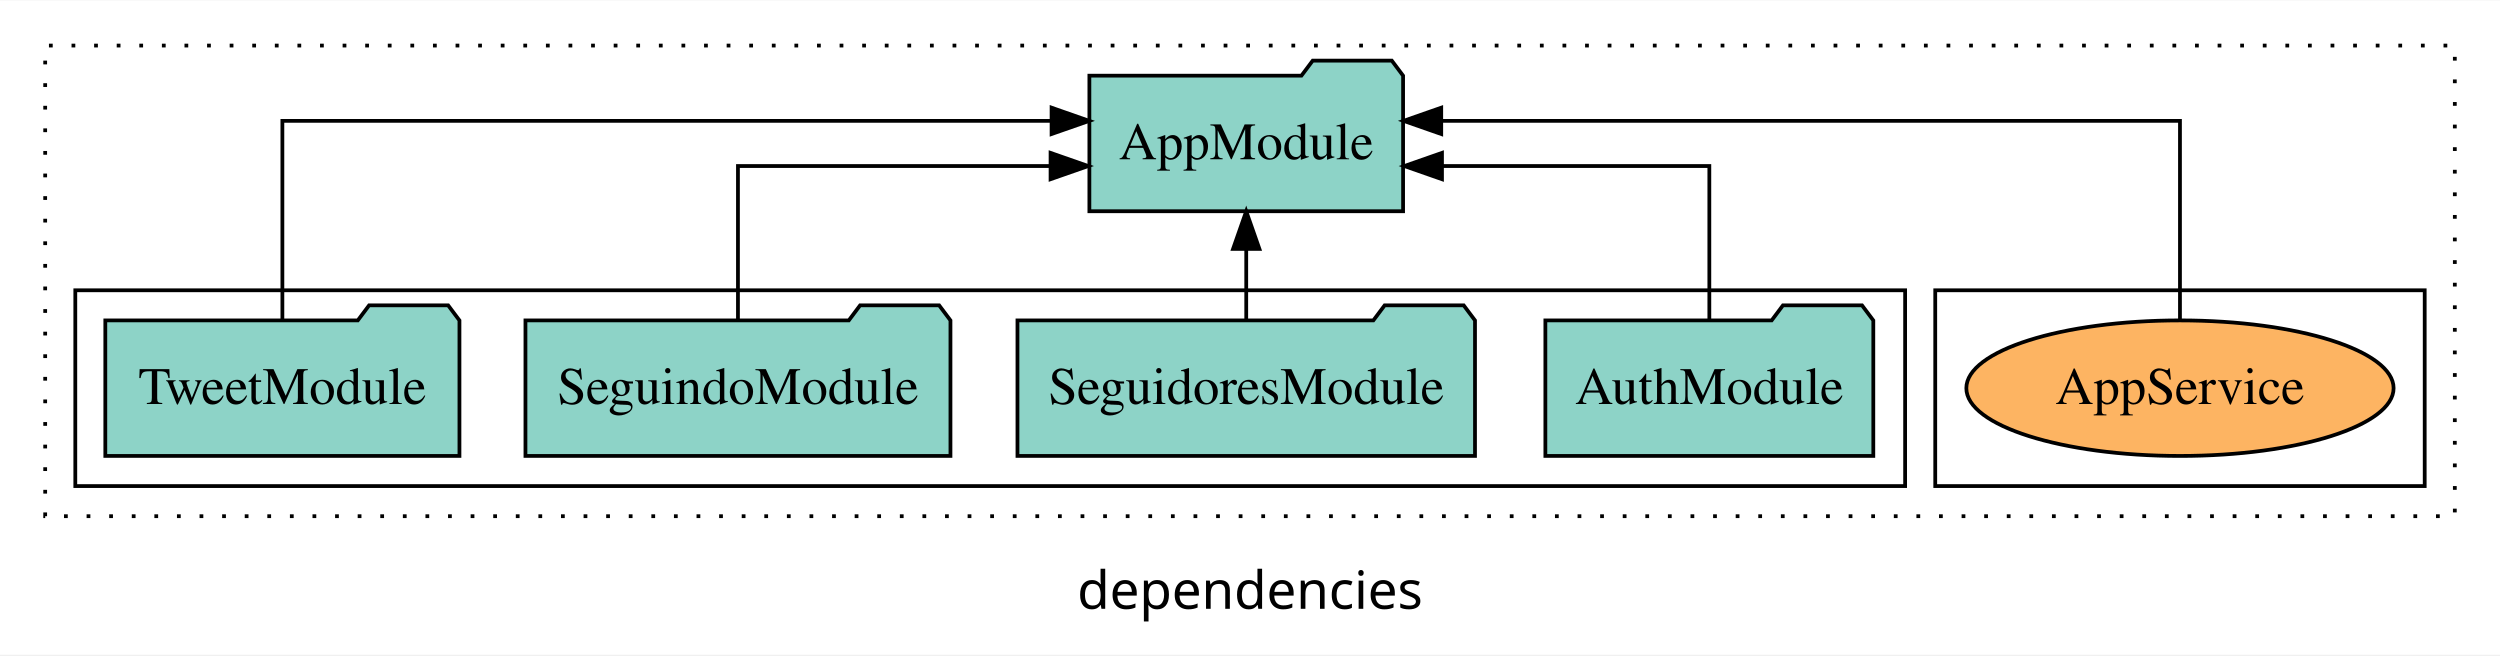
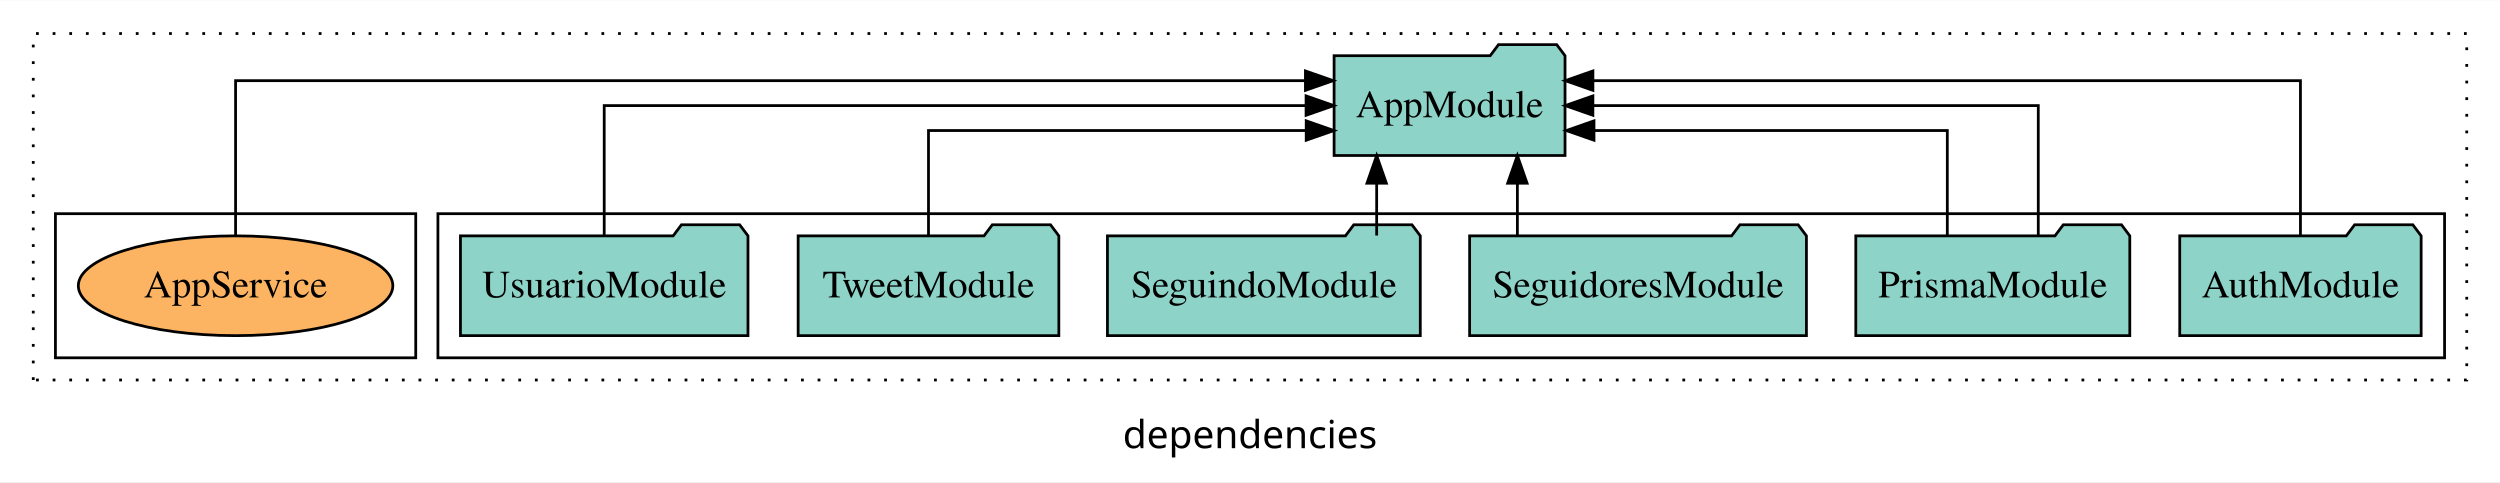
- <svg xmlns="http://www.w3.org/2000/svg" width="664pt" height="174pt" viewBox="0.00 0.00 664.00 173.80">
+ <svg xmlns="http://www.w3.org/2000/svg" width="902pt" height="174pt" viewBox="0.00 0.00 902.00 173.80">
  <g id="graph0" class="graph" transform="scale(1 1) rotate(0) translate(4 169.8)">
-     <polygon fill="white" stroke="transparent" points="-4,4 -4,-169.8 660,-169.8 660,4 -4,4" />
-     <text text-anchor="middle" x="328" y="-8.2" font-family="sans-serif" font-size="14.00">dependencies</text>
+     <polygon fill="white" stroke="transparent" points="-4,4 -4,-169.8 898,-169.8 898,4 -4,4" />
+     <text text-anchor="middle" x="447" y="-8.2" font-family="sans-serif" font-size="14.00">dependencies</text>
    <g id="clust1" class="cluster">
-       <polygon fill="none" stroke="black" stroke-dasharray="1,5" points="8,-32.8 8,-157.8 648,-157.8 648,-32.8 8,-32.8" />
+       <polygon fill="none" stroke="black" stroke-dasharray="1,5" points="8,-32.8 8,-157.8 886,-157.8 886,-32.8 8,-32.8" />
+     </g>
+     <g id="clust3" class="cluster">
+       <polygon fill="none" stroke="black" points="154,-40.8 154,-92.8 878,-92.8 878,-40.8 154,-40.8" />
    </g>
    <g id="clust6" class="cluster">
-       <polygon fill="none" stroke="black" points="510,-40.8 510,-92.8 640,-92.8 640,-40.8 510,-40.8" />
-     </g>
-     <g id="clust3" class="cluster">
-       <polygon fill="none" stroke="black" points="16,-40.8 16,-92.8 502,-92.8 502,-40.8 16,-40.8" />
+       <polygon fill="none" stroke="black" points="16,-40.8 16,-92.8 146,-92.8 146,-40.8 16,-40.8" />
    </g>
    <g id="node1" class="node">
-       <polygon fill="#8dd3c7" stroke="black" points="493.55,-84.8 490.55,-88.8 469.55,-88.8 466.55,-84.8 406.45,-84.8 406.45,-48.8 493.55,-48.8 493.55,-84.8" />
-       <text text-anchor="middle" x="450" y="-62.6" font-family="Times,serif" font-size="14.00">AuthModule</text>
+       <polygon fill="#8dd3c7" stroke="black" points="869.55,-84.8 866.55,-88.8 845.55,-88.8 842.55,-84.8 782.45,-84.8 782.45,-48.8 869.55,-48.8 869.55,-84.8" />
+       <text text-anchor="middle" x="826" y="-62.6" font-family="Times,serif" font-size="14.00">AuthModule</text>
+     </g>
+     <g id="node7" class="node">
+       <polygon fill="#8dd3c7" stroke="black" points="560.66,-149.8 557.66,-153.8 536.66,-153.8 533.66,-149.8 477.34,-149.8 477.34,-113.8 560.66,-113.8 560.66,-149.8" />
+       <text text-anchor="middle" x="519" y="-127.6" font-family="Times,serif" font-size="14.00">AppModule</text>
+     </g>
+     <g id="edge1" class="edge">
+       <path fill="none" stroke="black" d="M826,-85.09C826,-107.01 826,-140.8 826,-140.8 826,-140.8 570.72,-140.8 570.72,-140.8" />
+       <polygon fill="black" stroke="black" points="570.72,-137.3 560.72,-140.8 570.72,-144.3 570.72,-137.3" />
+     </g>
+     <g id="node2" class="node">
+       <polygon fill="#8dd3c7" stroke="black" points="764.43,-84.8 761.43,-88.8 740.43,-88.8 737.43,-84.8 665.57,-84.8 665.57,-48.8 764.43,-48.8 764.43,-84.8" />
+       <text text-anchor="middle" x="715" y="-62.6" font-family="Times,serif" font-size="14.00">PrismaModule</text>
+     </g>
+     <g id="edge2" class="edge">
+       <path fill="none" stroke="black" d="M698.59,-84.83C698.59,-101.2 698.59,-122.8 698.59,-122.8 698.59,-122.8 571.11,-122.8 571.11,-122.8" />
+       <polygon fill="black" stroke="black" points="571.11,-119.3 561.11,-122.8 571.11,-126.3 571.11,-119.3" />
+     </g>
+     <g id="edge3" class="edge">
+       <path fill="none" stroke="black" d="M731.41,-84.91C731.41,-104.14 731.41,-131.8 731.41,-131.8 731.41,-131.8 570.71,-131.8 570.71,-131.8" />
+       <polygon fill="black" stroke="black" points="570.71,-128.3 560.71,-131.8 570.71,-135.3 570.71,-128.3" />
+     </g>
+     <g id="node3" class="node">
+       <polygon fill="#8dd3c7" stroke="black" points="647.76,-84.8 644.76,-88.8 623.76,-88.8 620.76,-84.8 526.24,-84.8 526.24,-48.8 647.76,-48.8 647.76,-84.8" />
+       <text text-anchor="middle" x="587" y="-62.6" font-family="Times,serif" font-size="14.00">SeguidoresModule</text>
+     </g>
+     <g id="edge4" class="edge">
+       <path fill="none" stroke="black" d="M543.47,-84.91C543.47,-84.91 543.47,-103.79 543.47,-103.79" />
+       <polygon fill="black" stroke="black" points="539.97,-103.79 543.47,-113.79 546.97,-103.79 539.97,-103.79" />
+     </g>
+     <g id="node4" class="node">
+       <polygon fill="#8dd3c7" stroke="black" points="508.44,-84.8 505.44,-88.8 484.44,-88.8 481.44,-84.8 395.56,-84.8 395.56,-48.8 508.44,-48.8 508.44,-84.8" />
+       <text text-anchor="middle" x="452" y="-62.6" font-family="Times,serif" font-size="14.00">SeguindoModule</text>
+     </g>
+     <g id="edge5" class="edge">
+       <path fill="none" stroke="black" d="M492.7,-84.91C492.7,-84.91 492.7,-103.79 492.7,-103.79" />
+       <polygon fill="black" stroke="black" points="489.2,-103.79 492.7,-113.79 496.2,-103.79 489.2,-103.79" />
    </g>
    <g id="node5" class="node">
-       <polygon fill="#8dd3c7" stroke="black" points="368.66,-149.8 365.66,-153.8 344.66,-153.8 341.66,-149.8 285.34,-149.8 285.34,-113.8 368.66,-113.8 368.66,-149.8" />
-       <text text-anchor="middle" x="327" y="-127.6" font-family="Times,serif" font-size="14.00">AppModule</text>
+       <polygon fill="#8dd3c7" stroke="black" points="378.03,-84.8 375.03,-88.8 354.03,-88.8 351.03,-84.8 283.97,-84.8 283.97,-48.8 378.03,-48.8 378.03,-84.8" />
+       <text text-anchor="middle" x="331" y="-62.6" font-family="Times,serif" font-size="14.00">TweetModule</text>
    </g>
-     <g id="edge1" class="edge">
-       <path fill="none" stroke="black" d="M450,-84.82C450,-102.17 450,-125.8 450,-125.8 450,-125.8 378.99,-125.8 378.99,-125.8" />
-       <polygon fill="black" stroke="black" points="378.99,-122.3 368.99,-125.8 378.99,-129.3 378.99,-122.3" />
-     </g>
-     <g id="node2" class="node">
-       <polygon fill="#8dd3c7" stroke="black" points="387.76,-84.8 384.76,-88.8 363.76,-88.8 360.76,-84.8 266.24,-84.8 266.24,-48.8 387.76,-48.8 387.76,-84.8" />
-       <text text-anchor="middle" x="327" y="-62.6" font-family="Times,serif" font-size="14.00">SeguidoresModule</text>
-     </g>
-     <g id="edge2" class="edge">
-       <path fill="none" stroke="black" d="M327,-84.91C327,-84.91 327,-103.79 327,-103.79" />
-       <polygon fill="black" stroke="black" points="323.5,-103.79 327,-113.79 330.5,-103.79 323.5,-103.79" />
-     </g>
-     <g id="node3" class="node">
-       <polygon fill="#8dd3c7" stroke="black" points="248.44,-84.8 245.44,-88.8 224.44,-88.8 221.44,-84.8 135.56,-84.8 135.56,-48.8 248.44,-48.8 248.44,-84.8" />
-       <text text-anchor="middle" x="192" y="-62.6" font-family="Times,serif" font-size="14.00">SeguindoModule</text>
-     </g>
-     <g id="edge3" class="edge">
-       <path fill="none" stroke="black" d="M192,-84.82C192,-102.17 192,-125.8 192,-125.8 192,-125.8 275.03,-125.8 275.03,-125.8" />
-       <polygon fill="black" stroke="black" points="275.03,-129.3 285.03,-125.8 275.03,-122.3 275.03,-129.3" />
-     </g>
-     <g id="node4" class="node">
-       <polygon fill="#8dd3c7" stroke="black" points="118.03,-84.8 115.03,-88.8 94.03,-88.8 91.03,-84.8 23.97,-84.8 23.97,-48.8 118.03,-48.8 118.03,-84.8" />
-       <text text-anchor="middle" x="71" y="-62.6" font-family="Times,serif" font-size="14.00">TweetModule</text>
-     </g>
-     <g id="edge4" class="edge">
-       <path fill="none" stroke="black" d="M71,-85.08C71,-106.12 71,-137.8 71,-137.8 71,-137.8 275.3,-137.8 275.3,-137.8" />
-       <polygon fill="black" stroke="black" points="275.3,-141.3 285.3,-137.8 275.3,-134.3 275.3,-141.3" />
+     <g id="edge6" class="edge">
+       <path fill="none" stroke="black" d="M331,-84.83C331,-101.2 331,-122.8 331,-122.8 331,-122.8 467.28,-122.8 467.28,-122.8" />
+       <polygon fill="black" stroke="black" points="467.28,-126.3 477.28,-122.8 467.28,-119.3 467.28,-126.3" />
    </g>
    <g id="node6" class="node">
-       <ellipse fill="#fdb462" stroke="black" cx="575" cy="-66.8" rx="56.74" ry="18" />
-       <text text-anchor="middle" x="575" y="-62.6" font-family="Times,serif" font-size="14.00">AppService</text>
+       <polygon fill="#8dd3c7" stroke="black" points="265.87,-84.8 262.87,-88.8 241.87,-88.8 238.87,-84.8 162.13,-84.8 162.13,-48.8 265.87,-48.8 265.87,-84.8" />
+       <text text-anchor="middle" x="214" y="-62.6" font-family="Times,serif" font-size="14.00">UsuarioModule</text>
    </g>
-     <g id="edge5" class="edge">
-       <path fill="none" stroke="black" d="M575,-85.08C575,-106.12 575,-137.8 575,-137.8 575,-137.8 378.79,-137.8 378.79,-137.8" />
-       <polygon fill="black" stroke="black" points="378.79,-134.3 368.79,-137.8 378.79,-141.3 378.79,-134.3" />
+     <g id="edge7" class="edge">
+       <path fill="none" stroke="black" d="M214,-84.91C214,-104.14 214,-131.8 214,-131.8 214,-131.8 467.23,-131.8 467.23,-131.8" />
+       <polygon fill="black" stroke="black" points="467.23,-135.3 477.23,-131.8 467.23,-128.3 467.23,-135.3" />
+     </g>
+     <g id="node8" class="node">
+       <ellipse fill="#fdb462" stroke="black" cx="81" cy="-66.8" rx="56.74" ry="18" />
+       <text text-anchor="middle" x="81" y="-62.6" font-family="Times,serif" font-size="14.00">AppService</text>
+     </g>
+     <g id="edge8" class="edge">
+       <path fill="none" stroke="black" d="M81,-85.09C81,-107.01 81,-140.8 81,-140.8 81,-140.8 467,-140.8 467,-140.8" />
+       <polygon fill="black" stroke="black" points="467,-144.3 477,-140.8 467,-137.3 467,-144.3" />
    </g>
  </g>
</svg>
